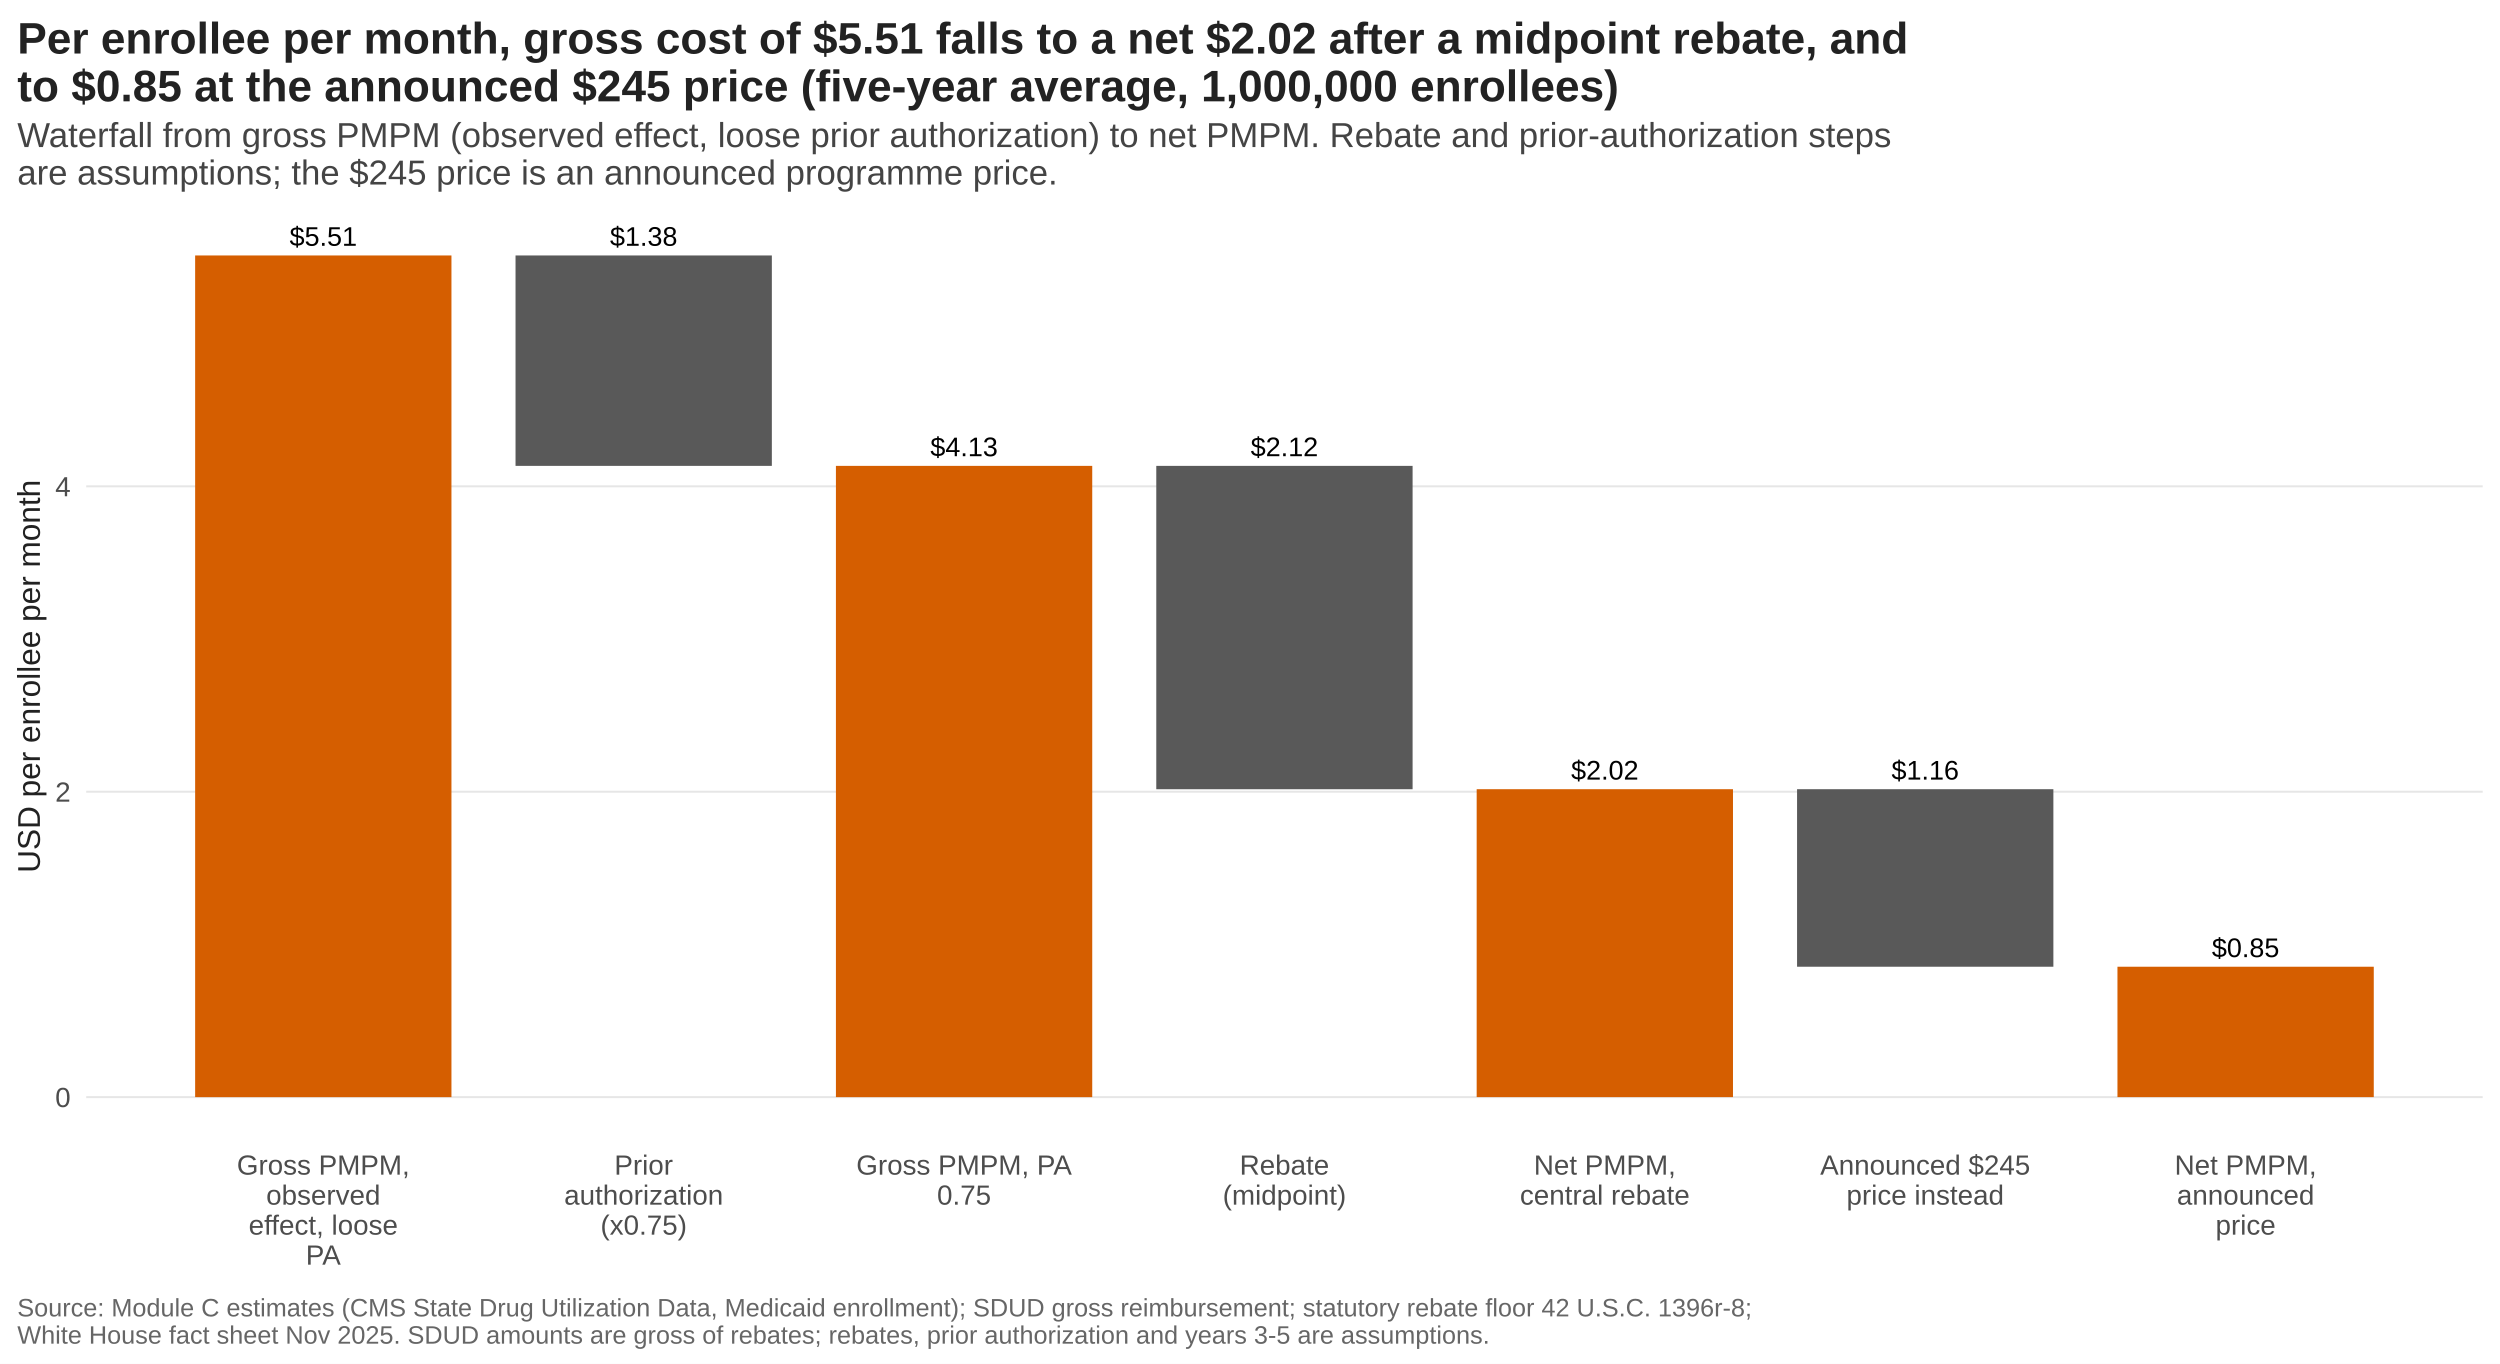
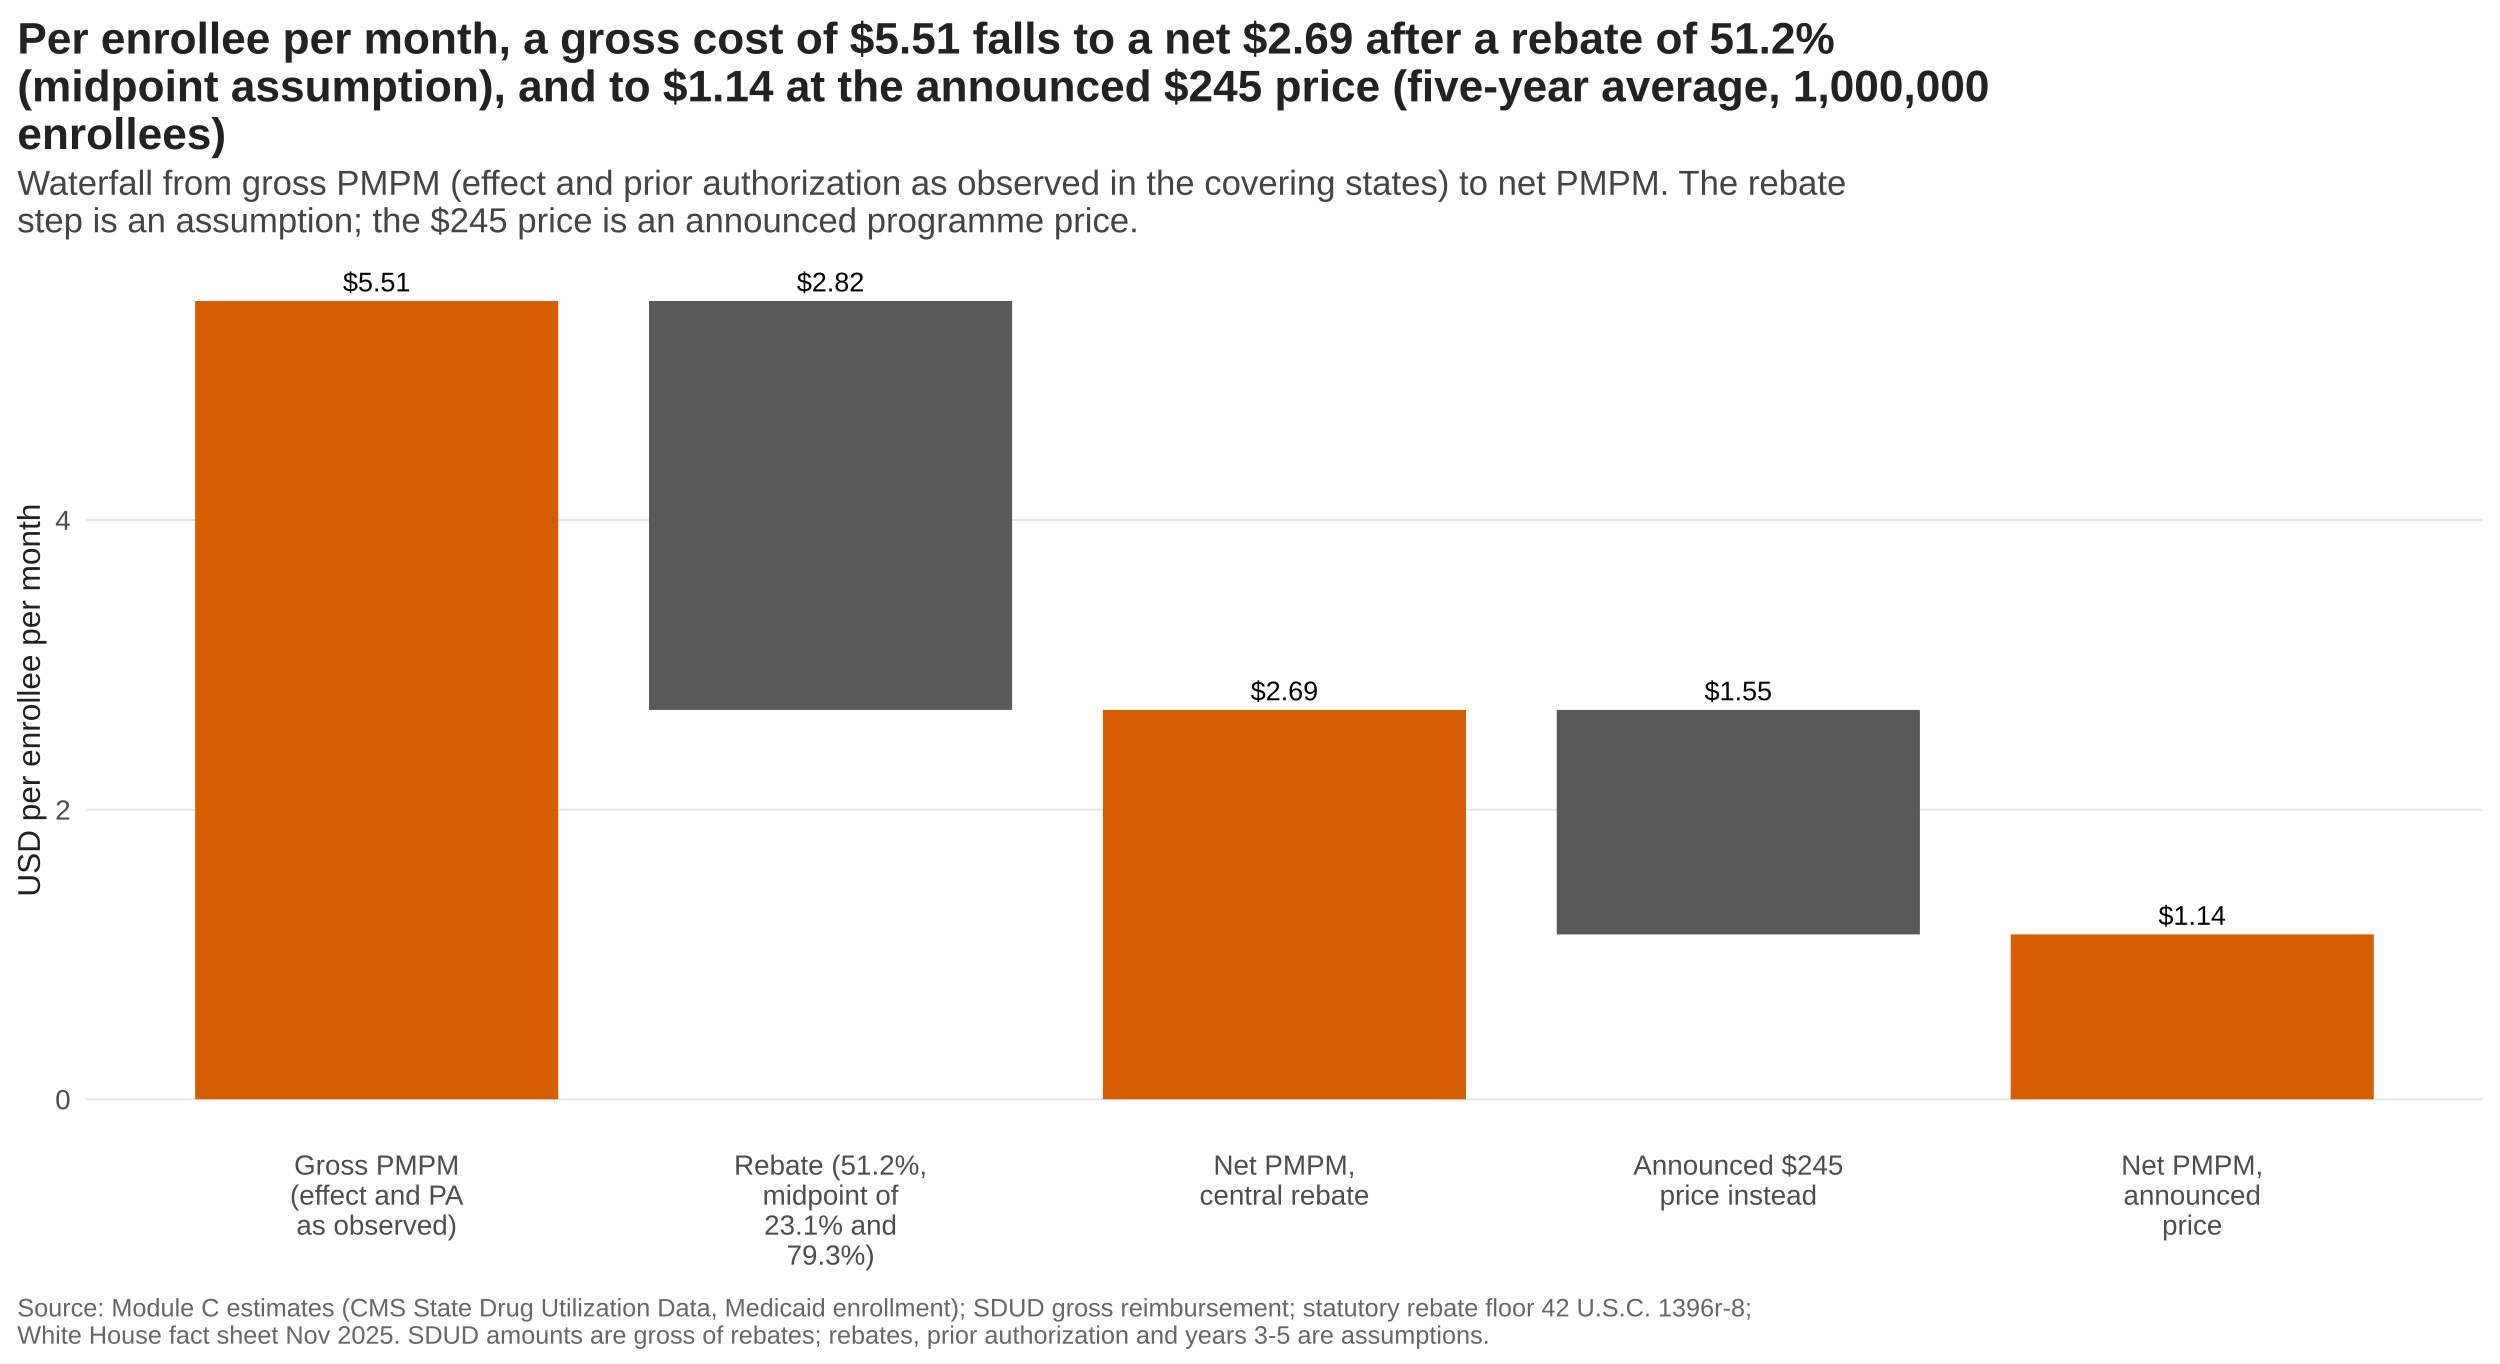
<svg xmlns="http://www.w3.org/2000/svg" width="792.00pt" height="432.00pt" viewBox="0 0 792.00 432.00">
  <g class="svglite">
    <defs>
      <style type="text/css">
    .svglite line, .svglite polyline, .svglite polygon, .svglite path, .svglite rect, .svglite circle {
      fill: none;
      stroke: #000000;
      stroke-linecap: round;
      stroke-linejoin: round;
      stroke-miterlimit: 10.00;
    }
    .svglite text {
      white-space: pre;
    }
    .svglite g.glyphgroup path {
      fill: inherit;
      stroke: none;
    }
  </style>
    </defs>
    <rect width="100%" height="100%" style="stroke: none; fill: #FFFFFF;" />
    <defs>
      <clipPath id="cpMC4wMHw3OTIuMDB8MC4wMHw0MzIuMDA=">
        <rect x="0.00" y="0.00" width="792.00" height="432.00" />
      </clipPath>
    </defs>
    <g clip-path="url(#cpMC4wMHw3OTIuMDB8MC4wMHw0MzIuMDA=)">
-       <rect x="0.00" y="0" width="792.00" height="432.00" style="stroke-width: 1.07; stroke: none; fill: #FFFFFF;" />
+       <rect x="0.00" y="0.00" width="792.00" height="432.00" style="stroke-width: 1.07; stroke: none; fill: #FFFFFF;" />
    </g>
    <defs>
-       <clipPath id="cpMjcuMzF8Nzg2LjUyfDY3LjYwfDM2MC45MA==">
-         <rect x="27.31" y="67.60" width="759.21" height="293.30" />
+       <clipPath id="cpMjcuMzF8Nzg2LjUyfDgyLjcyfDM2MC45MA==">
+         <rect x="27.31" y="82.72" width="759.21" height="278.18" />
      </clipPath>
    </defs>
-     <g clip-path="url(#cpMjcuMzF8Nzg2LjUyfDY3LjYwfDM2MC45MA==)">
-       <polyline points="27.31,347.57 786.52,347.57 " style="stroke-width: 0.64; stroke: #E6E6E6; stroke-linecap: butt;" />
-       <polyline points="27.31,250.82 786.52,250.82 " style="stroke-width: 0.64; stroke: #E6E6E6; stroke-linecap: butt;" />
-       <polyline points="27.31,154.07 786.52,154.07 " style="stroke-width: 0.64; stroke: #E6E6E6; stroke-linecap: butt;" />
-       <rect x="61.82" y="80.93" width="81.20" height="266.64" style="stroke-width: 1.07; stroke: none; stroke-linecap: butt; stroke-linejoin: miter; fill: #D55E00;" />
-       <rect x="163.32" y="80.93" width="81.20" height="66.66" style="stroke-width: 1.07; stroke: none; stroke-linecap: butt; stroke-linejoin: miter; fill: #595959;" />
-       <rect x="264.82" y="147.59" width="81.20" height="199.98" style="stroke-width: 1.07; stroke: none; stroke-linecap: butt; stroke-linejoin: miter; fill: #D55E00;" />
-       <rect x="366.31" y="147.59" width="81.20" height="102.44" style="stroke-width: 1.07; stroke: none; stroke-linecap: butt; stroke-linejoin: miter; fill: #595959;" />
-       <rect x="467.81" y="250.02" width="81.20" height="97.54" style="stroke-width: 1.07; stroke: none; stroke-linecap: butt; stroke-linejoin: miter; fill: #D55E00;" />
-       <rect x="569.31" y="250.02" width="81.20" height="56.24" style="stroke-width: 1.07; stroke: none; stroke-linecap: butt; stroke-linejoin: miter; fill: #595959;" />
-       <rect x="670.81" y="306.26" width="81.20" height="41.30" style="stroke-width: 1.07; stroke: none; stroke-linecap: butt; stroke-linejoin: miter; fill: #D55E00;" />
-       <text x="102.42" y="77.87" text-anchor="middle" style="font-size: 8.54px; font-family: &quot;Arial&quot;;" textLength="21.38px" lengthAdjust="spacingAndGlyphs">$5.51</text>
-       <text x="203.92" y="77.87" text-anchor="middle" style="font-size: 8.54px; font-family: &quot;Arial&quot;;" textLength="21.38px" lengthAdjust="spacingAndGlyphs">$1.38</text>
-       <text x="305.42" y="144.53" text-anchor="middle" style="font-size: 8.54px; font-family: &quot;Arial&quot;;" textLength="21.38px" lengthAdjust="spacingAndGlyphs">$4.13</text>
-       <text x="406.91" y="144.53" text-anchor="middle" style="font-size: 8.54px; font-family: &quot;Arial&quot;;" textLength="21.38px" lengthAdjust="spacingAndGlyphs">$2.12</text>
-       <text x="508.41" y="246.97" text-anchor="middle" style="font-size: 8.54px; font-family: &quot;Arial&quot;;" textLength="21.38px" lengthAdjust="spacingAndGlyphs">$2.02</text>
-       <text x="609.91" y="246.97" text-anchor="middle" style="font-size: 8.54px; font-family: &quot;Arial&quot;;" textLength="21.38px" lengthAdjust="spacingAndGlyphs">$1.16</text>
-       <text x="711.41" y="303.21" text-anchor="middle" style="font-size: 8.54px; font-family: &quot;Arial&quot;;" textLength="21.38px" lengthAdjust="spacingAndGlyphs">$0.85</text>
+     <g clip-path="url(#cpMjcuMzF8Nzg2LjUyfDgyLjcyfDM2MC45MA==)">
+       <polyline points="27.31,348.26 786.52,348.26 " style="stroke-width: 0.64; stroke: #E6E6E6; stroke-linecap: butt;" />
+       <polyline points="27.31,256.50 786.52,256.50 " style="stroke-width: 0.64; stroke: #E6E6E6; stroke-linecap: butt;" />
+       <polyline points="27.31,164.74 786.52,164.74 " style="stroke-width: 0.64; stroke: #E6E6E6; stroke-linecap: butt;" />
+       <rect x="61.82" y="95.36" width="115.03" height="252.89" style="stroke-width: 1.07; stroke: none; stroke-linecap: butt; stroke-linejoin: miter; fill: #D55E00;" />
+       <rect x="205.61" y="95.36" width="115.03" height="129.54" style="stroke-width: 1.07; stroke: none; stroke-linecap: butt; stroke-linejoin: miter; fill: #595959;" />
+       <rect x="349.40" y="224.90" width="115.03" height="123.35" style="stroke-width: 1.07; stroke: none; stroke-linecap: butt; stroke-linejoin: miter; fill: #D55E00;" />
+       <rect x="493.19" y="224.90" width="115.03" height="71.12" style="stroke-width: 1.07; stroke: none; stroke-linecap: butt; stroke-linejoin: miter; fill: #595959;" />
+       <rect x="636.98" y="296.02" width="115.03" height="52.23" style="stroke-width: 1.07; stroke: none; stroke-linecap: butt; stroke-linejoin: miter; fill: #D55E00;" />
+       <text x="119.33" y="92.31" text-anchor="middle" style="font-size: 8.54px; font-family: &quot;Arial&quot;;" textLength="21.38px" lengthAdjust="spacingAndGlyphs">$5.51</text>
+       <text x="263.12" y="92.31" text-anchor="middle" style="font-size: 8.54px; font-family: &quot;Arial&quot;;" textLength="21.38px" lengthAdjust="spacingAndGlyphs">$2.82</text>
+       <text x="406.91" y="221.85" text-anchor="middle" style="font-size: 8.54px; font-family: &quot;Arial&quot;;" textLength="21.38px" lengthAdjust="spacingAndGlyphs">$2.69</text>
+       <text x="550.70" y="221.85" text-anchor="middle" style="font-size: 8.54px; font-family: &quot;Arial&quot;;" textLength="21.38px" lengthAdjust="spacingAndGlyphs">$1.55</text>
+       <text x="694.49" y="292.97" text-anchor="middle" style="font-size: 8.54px; font-family: &quot;Arial&quot;;" textLength="21.38px" lengthAdjust="spacingAndGlyphs">$1.14</text>
    </g>
    <g clip-path="url(#cpMC4wMHw3OTIuMDB8MC4wMHw0MzIuMDA=)">
-       <text x="22.38" y="350.72" text-anchor="end" style="font-size: 8.80px;fill: #4D4D4D; font-family: &quot;Arial&quot;;" textLength="4.89px" lengthAdjust="spacingAndGlyphs">0</text>
-       <text x="22.38" y="253.97" text-anchor="end" style="font-size: 8.80px;fill: #4D4D4D; font-family: &quot;Arial&quot;;" textLength="4.89px" lengthAdjust="spacingAndGlyphs">2</text>
-       <text x="22.38" y="157.22" text-anchor="end" style="font-size: 8.80px;fill: #4D4D4D; font-family: &quot;Arial&quot;;" textLength="4.89px" lengthAdjust="spacingAndGlyphs">4</text>
-       <text x="102.42" y="372.13" text-anchor="middle" style="font-size: 8.80px;fill: #4D4D4D; font-family: &quot;Arial&quot;;" textLength="54.75px" lengthAdjust="spacingAndGlyphs">Gross PMPM,</text>
-       <text x="102.42" y="381.64" text-anchor="middle" style="font-size: 8.80px;fill: #4D4D4D; font-family: &quot;Arial&quot;;" textLength="36.19px" lengthAdjust="spacingAndGlyphs">observed</text>
-       <text x="102.42" y="391.14" text-anchor="middle" style="font-size: 8.80px;fill: #4D4D4D; font-family: &quot;Arial&quot;;" textLength="47.25px" lengthAdjust="spacingAndGlyphs">effect, loose</text>
-       <text x="102.42" y="400.64" text-anchor="middle" style="font-size: 8.80px;fill: #4D4D4D; font-family: &quot;Arial&quot;;" textLength="11.09px" lengthAdjust="spacingAndGlyphs">PA</text>
-       <text x="203.92" y="372.13" text-anchor="middle" style="font-size: 8.80px;fill: #4D4D4D; font-family: &quot;Arial&quot;;" textLength="18.56px" lengthAdjust="spacingAndGlyphs">Prior</text>
-       <text x="203.92" y="381.64" text-anchor="middle" style="font-size: 8.80px;fill: #4D4D4D; font-family: &quot;Arial&quot;;" textLength="50.34px" lengthAdjust="spacingAndGlyphs">authorization</text>
-       <text x="203.92" y="391.14" text-anchor="middle" style="font-size: 8.80px;fill: #4D4D4D; font-family: &quot;Arial&quot;;" textLength="27.36px" lengthAdjust="spacingAndGlyphs">(x0.75)</text>
-       <text x="305.42" y="372.13" text-anchor="middle" style="font-size: 8.80px;fill: #4D4D4D; font-family: &quot;Arial&quot;;" textLength="68.28px" lengthAdjust="spacingAndGlyphs">Gross PMPM, PA</text>
-       <text x="305.42" y="381.64" text-anchor="middle" style="font-size: 8.80px;fill: #4D4D4D; font-family: &quot;Arial&quot;;" textLength="17.11px" lengthAdjust="spacingAndGlyphs">0.75</text>
-       <text x="406.91" y="372.13" text-anchor="middle" style="font-size: 8.80px;fill: #4D4D4D; font-family: &quot;Arial&quot;;" textLength="28.36px" lengthAdjust="spacingAndGlyphs">Rebate</text>
-       <text x="406.91" y="381.64" text-anchor="middle" style="font-size: 8.80px;fill: #4D4D4D; font-family: &quot;Arial&quot;;" textLength="39.08px" lengthAdjust="spacingAndGlyphs">(midpoint)</text>
-       <text x="508.41" y="372.13" text-anchor="middle" style="font-size: 8.80px;fill: #4D4D4D; font-family: &quot;Arial&quot;;" textLength="44.97px" lengthAdjust="spacingAndGlyphs">Net PMPM,</text>
-       <text x="508.41" y="381.64" text-anchor="middle" style="font-size: 8.80px;fill: #4D4D4D; font-family: &quot;Arial&quot;;" textLength="53.75px" lengthAdjust="spacingAndGlyphs">central rebate</text>
-       <text x="609.91" y="372.13" text-anchor="middle" style="font-size: 8.80px;fill: #4D4D4D; font-family: &quot;Arial&quot;;" textLength="66.52px" lengthAdjust="spacingAndGlyphs">Announced $245</text>
-       <text x="609.91" y="381.64" text-anchor="middle" style="font-size: 8.80px;fill: #4D4D4D; font-family: &quot;Arial&quot;;" textLength="49.86px" lengthAdjust="spacingAndGlyphs">price instead</text>
-       <text x="711.41" y="372.13" text-anchor="middle" style="font-size: 8.80px;fill: #4D4D4D; font-family: &quot;Arial&quot;;" textLength="44.97px" lengthAdjust="spacingAndGlyphs">Net PMPM,</text>
-       <text x="711.41" y="381.64" text-anchor="middle" style="font-size: 8.80px;fill: #4D4D4D; font-family: &quot;Arial&quot;;" textLength="43.53px" lengthAdjust="spacingAndGlyphs">announced</text>
-       <text x="711.41" y="391.14" text-anchor="middle" style="font-size: 8.80px;fill: #4D4D4D; font-family: &quot;Arial&quot;;" textLength="19.06px" lengthAdjust="spacingAndGlyphs">price</text>
-       <text transform="translate(12.64,214.25) rotate(-90)" text-anchor="middle" style="font-size: 10.00px;fill: #222222; font-family: &quot;Arial&quot;;" textLength="124.52px" lengthAdjust="spacingAndGlyphs">USD per enrollee per month</text>
-       <text x="5.48" y="46.59" style="font-size: 11.00px;fill: #444444; font-family: &quot;Arial&quot;;" textLength="594.02px" lengthAdjust="spacingAndGlyphs">Waterfall from gross PMPM (observed effect, loose prior authorization) to net PMPM. Rebate and prior-authorization steps</text>
-       <text x="5.48" y="58.47" style="font-size: 11.00px;fill: #444444; font-family: &quot;Arial&quot;;" textLength="329.81px" lengthAdjust="spacingAndGlyphs">are assumptions; the $245 price is an announced programme price.</text>
-       <text x="5.48" y="16.97" style="font-size: 14.00px; font-weight: bold;fill: #222222; font-family: &quot;Arial&quot;;" textLength="598.84px" lengthAdjust="spacingAndGlyphs">Per enrollee per month, gross cost of $5.51 falls to a net $2.02 after a midpoint rebate, and</text>
-       <text x="5.48" y="32.09" style="font-size: 14.00px; font-weight: bold;fill: #222222; font-family: &quot;Arial&quot;;" textLength="507.12px" lengthAdjust="spacingAndGlyphs">to $0.85 at the announced $245 price (five-year average, 1,000,000 enrollees)</text>
+       <text x="22.38" y="351.41" text-anchor="end" style="font-size: 8.80px;fill: #4D4D4D; font-family: &quot;Arial&quot;;" textLength="4.89px" lengthAdjust="spacingAndGlyphs">0</text>
+       <text x="22.38" y="259.65" text-anchor="end" style="font-size: 8.80px;fill: #4D4D4D; font-family: &quot;Arial&quot;;" textLength="4.89px" lengthAdjust="spacingAndGlyphs">2</text>
+       <text x="22.38" y="167.89" text-anchor="end" style="font-size: 8.80px;fill: #4D4D4D; font-family: &quot;Arial&quot;;" textLength="4.89px" lengthAdjust="spacingAndGlyphs">4</text>
+       <text x="119.33" y="372.13" text-anchor="middle" style="font-size: 8.80px;fill: #4D4D4D; font-family: &quot;Arial&quot;;" textLength="52.31px" lengthAdjust="spacingAndGlyphs">Gross PMPM</text>
+       <text x="119.33" y="381.64" text-anchor="middle" style="font-size: 8.80px;fill: #4D4D4D; font-family: &quot;Arial&quot;;" textLength="54.91px" lengthAdjust="spacingAndGlyphs">(effect and PA</text>
+       <text x="119.33" y="391.14" text-anchor="middle" style="font-size: 8.80px;fill: #4D4D4D; font-family: &quot;Arial&quot;;" textLength="50.84px" lengthAdjust="spacingAndGlyphs">as observed)</text>
+       <text x="263.12" y="372.13" text-anchor="middle" style="font-size: 8.80px;fill: #4D4D4D; font-family: &quot;Arial&quot;;" textLength="61.09px" lengthAdjust="spacingAndGlyphs">Rebate (51.2%,</text>
+       <text x="263.12" y="381.64" text-anchor="middle" style="font-size: 8.80px;fill: #4D4D4D; font-family: &quot;Arial&quot;;" textLength="43.00px" lengthAdjust="spacingAndGlyphs">midpoint of</text>
+       <text x="263.12" y="391.14" text-anchor="middle" style="font-size: 8.80px;fill: #4D4D4D; font-family: &quot;Arial&quot;;" textLength="42.05px" lengthAdjust="spacingAndGlyphs">23.1% and</text>
+       <text x="263.12" y="400.64" text-anchor="middle" style="font-size: 8.80px;fill: #4D4D4D; font-family: &quot;Arial&quot;;" textLength="27.86px" lengthAdjust="spacingAndGlyphs">79.3%)</text>
+       <text x="406.91" y="372.13" text-anchor="middle" style="font-size: 8.80px;fill: #4D4D4D; font-family: &quot;Arial&quot;;" textLength="44.97px" lengthAdjust="spacingAndGlyphs">Net PMPM,</text>
+       <text x="406.91" y="381.64" text-anchor="middle" style="font-size: 8.80px;fill: #4D4D4D; font-family: &quot;Arial&quot;;" textLength="53.75px" lengthAdjust="spacingAndGlyphs">central rebate</text>
+       <text x="550.70" y="372.13" text-anchor="middle" style="font-size: 8.80px;fill: #4D4D4D; font-family: &quot;Arial&quot;;" textLength="66.52px" lengthAdjust="spacingAndGlyphs">Announced $245</text>
+       <text x="550.70" y="381.64" text-anchor="middle" style="font-size: 8.80px;fill: #4D4D4D; font-family: &quot;Arial&quot;;" textLength="49.86px" lengthAdjust="spacingAndGlyphs">price instead</text>
+       <text x="694.49" y="372.13" text-anchor="middle" style="font-size: 8.80px;fill: #4D4D4D; font-family: &quot;Arial&quot;;" textLength="44.97px" lengthAdjust="spacingAndGlyphs">Net PMPM,</text>
+       <text x="694.49" y="381.64" text-anchor="middle" style="font-size: 8.80px;fill: #4D4D4D; font-family: &quot;Arial&quot;;" textLength="43.53px" lengthAdjust="spacingAndGlyphs">announced</text>
+       <text x="694.49" y="391.14" text-anchor="middle" style="font-size: 8.80px;fill: #4D4D4D; font-family: &quot;Arial&quot;;" textLength="19.06px" lengthAdjust="spacingAndGlyphs">price</text>
+       <text transform="translate(12.64,221.81) rotate(-90)" text-anchor="middle" style="font-size: 10.00px;fill: #222222; font-family: &quot;Arial&quot;;" textLength="124.52px" lengthAdjust="spacingAndGlyphs">USD per enrollee per month</text>
+       <text x="5.48" y="61.71" style="font-size: 11.00px;fill: #444444; font-family: &quot;Arial&quot;;" textLength="579.78px" lengthAdjust="spacingAndGlyphs">Waterfall from gross PMPM (effect and prior authorization as observed in the covering states) to net PMPM. The rebate</text>
+       <text x="5.48" y="73.59" style="font-size: 11.00px;fill: #444444; font-family: &quot;Arial&quot;;" textLength="355.53px" lengthAdjust="spacingAndGlyphs">step is an assumption; the $245 price is an announced programme price.</text>
+       <text x="5.48" y="16.97" style="font-size: 14.00px; font-weight: bold;fill: #222222; font-family: &quot;Arial&quot;;" textLength="575.56px" lengthAdjust="spacingAndGlyphs">Per enrollee per month, a gross cost of $5.51 falls to a net $2.69 after a rebate of 51.2%</text>
+       <text x="5.48" y="32.09" style="font-size: 14.00px; font-weight: bold;fill: #222222; font-family: &quot;Arial&quot;;" textLength="624.48px" lengthAdjust="spacingAndGlyphs">(midpoint assumption), and to $1.14 at the announced $245 price (five-year average, 1,000,000</text>
+       <text x="5.48" y="47.21" style="font-size: 14.00px; font-weight: bold;fill: #222222; font-family: &quot;Arial&quot;;" textLength="66.11px" lengthAdjust="spacingAndGlyphs">enrollees)</text>
      <text x="5.48" y="417.04" style="font-size: 8.00px;fill: #666666; font-family: &quot;Arial&quot;;" textLength="549.88px" lengthAdjust="spacingAndGlyphs">Source: Module C estimates (CMS State Drug Utilization Data, Medicaid enrollment); SDUD gross reimbursement; statutory rebate floor 42 U.S.C. 1396r-8;</text>
      <text x="5.48" y="425.68" style="font-size: 8.00px;fill: #666666; font-family: &quot;Arial&quot;;" textLength="466.67px" lengthAdjust="spacingAndGlyphs">White House fact sheet Nov 2025. SDUD amounts are gross of rebates; rebates, prior authorization and years 3-5 are assumptions.</text>
    </g>
  </g>
</svg>
